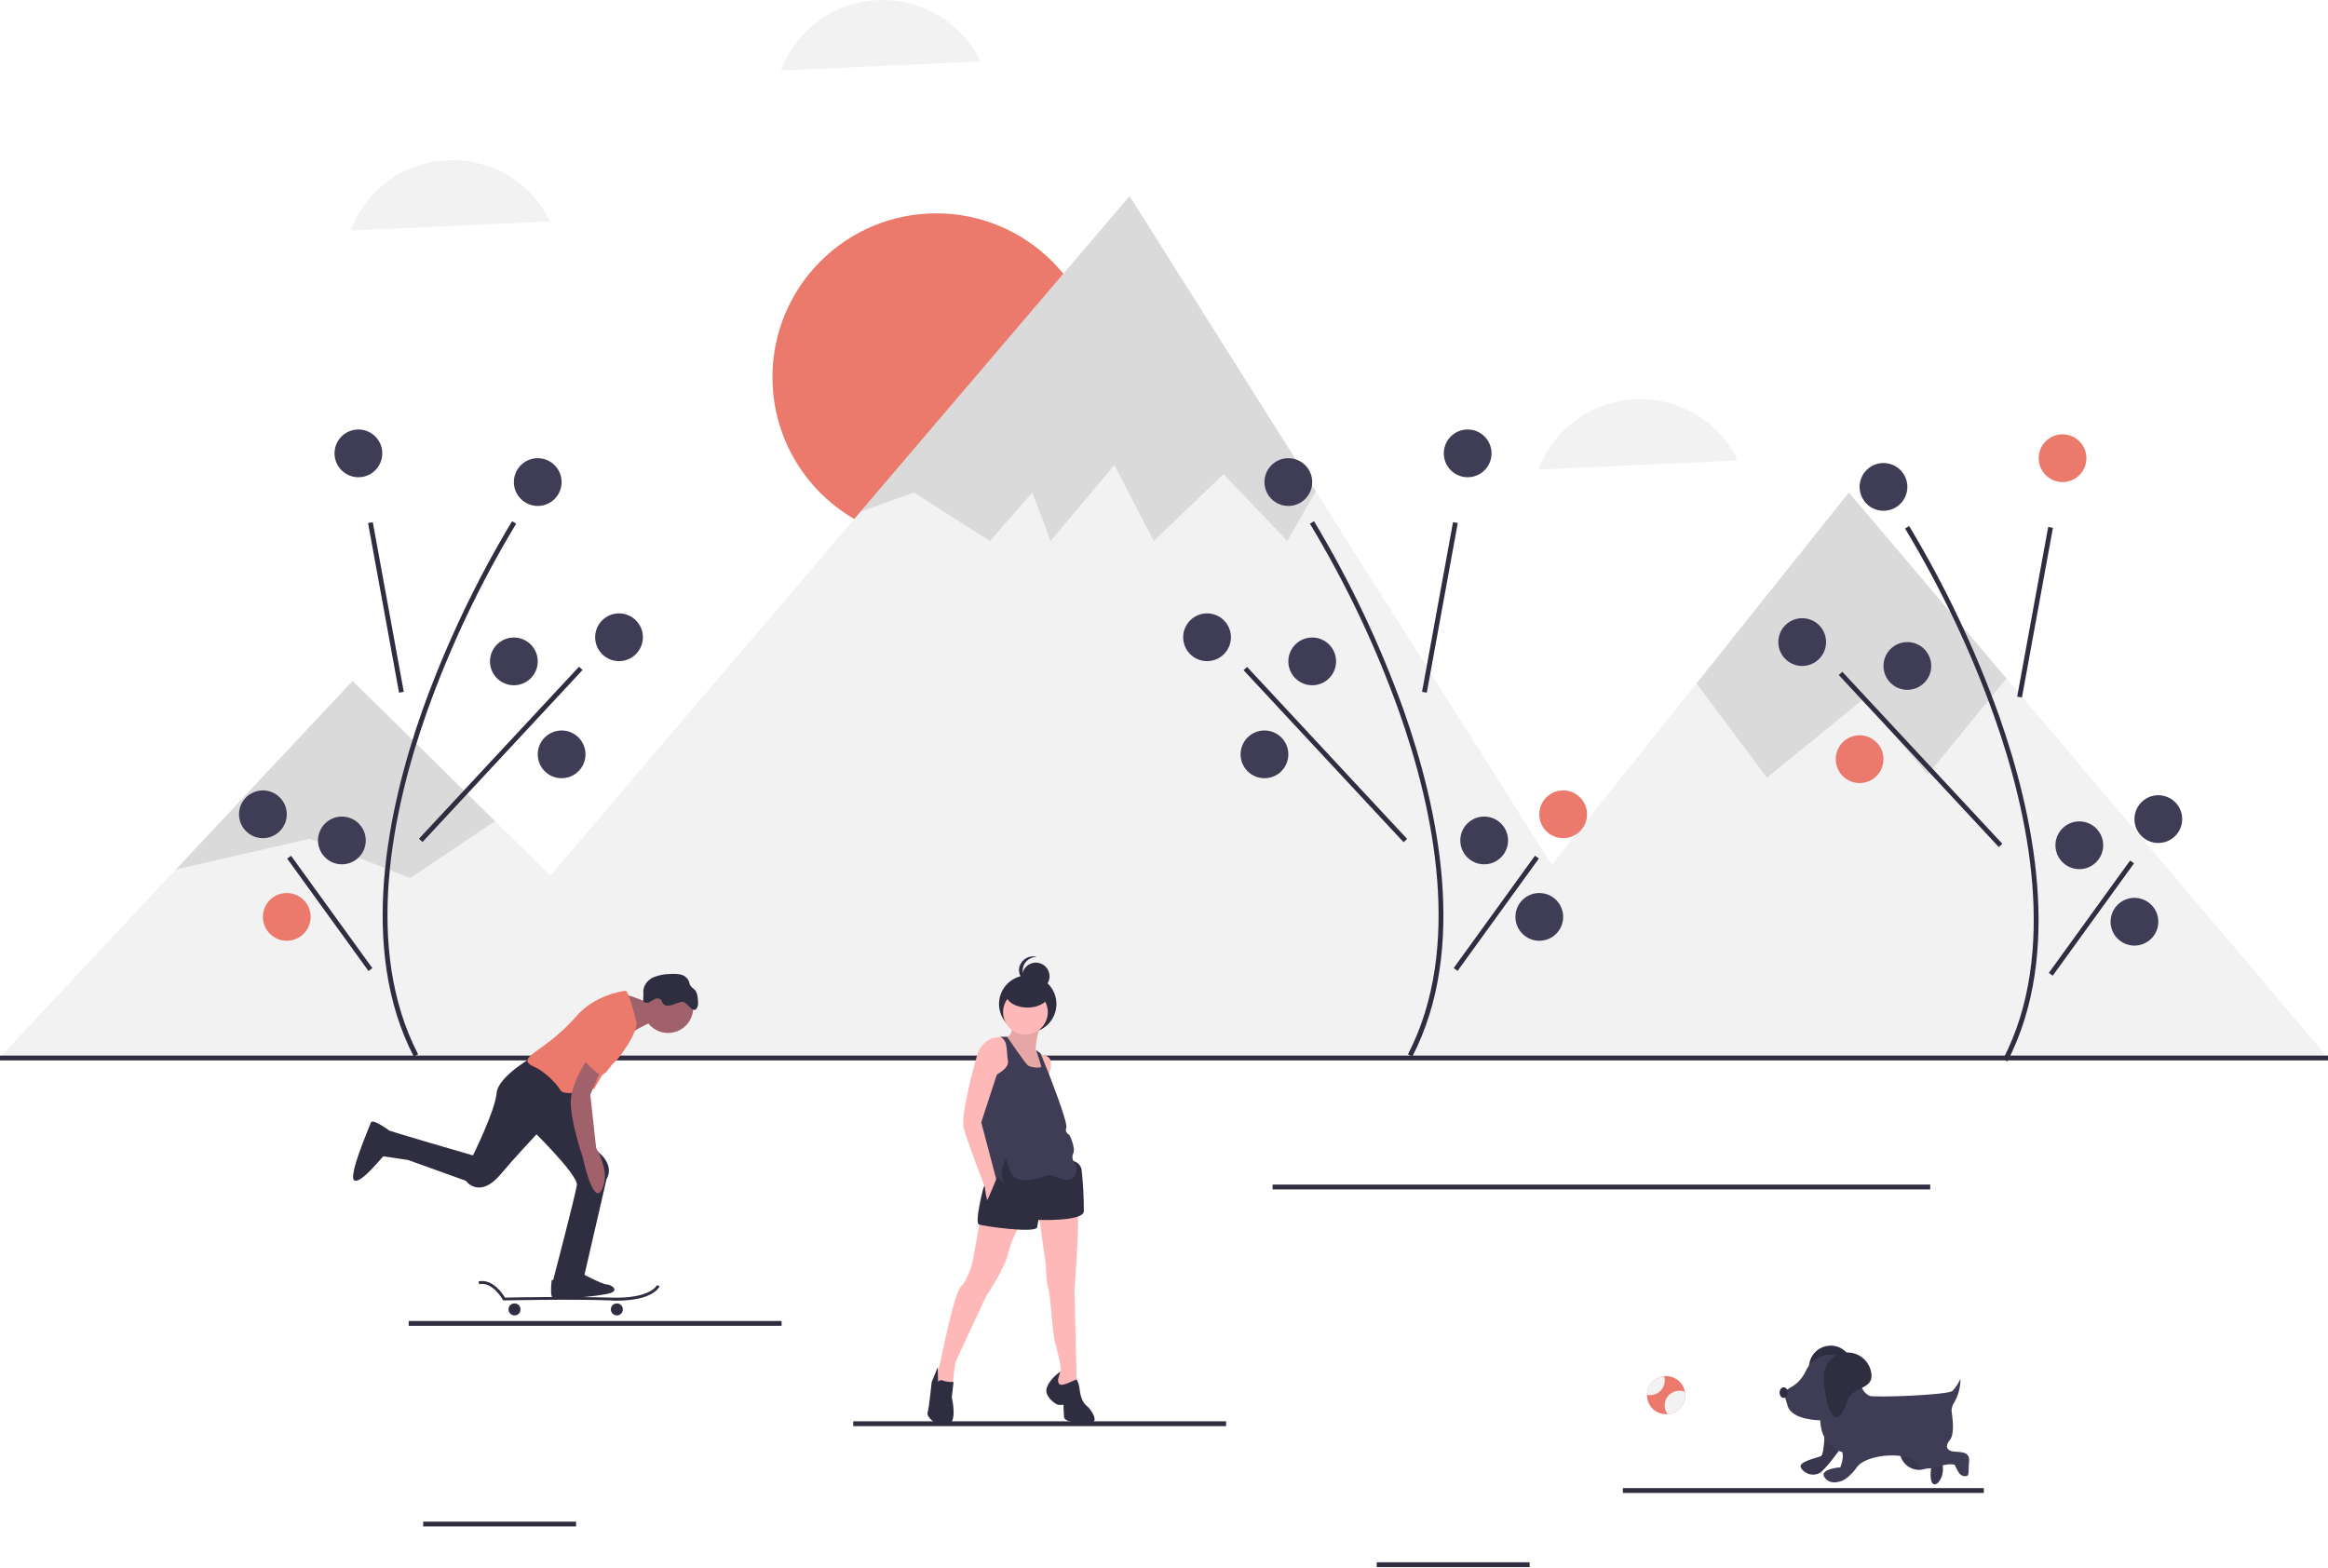
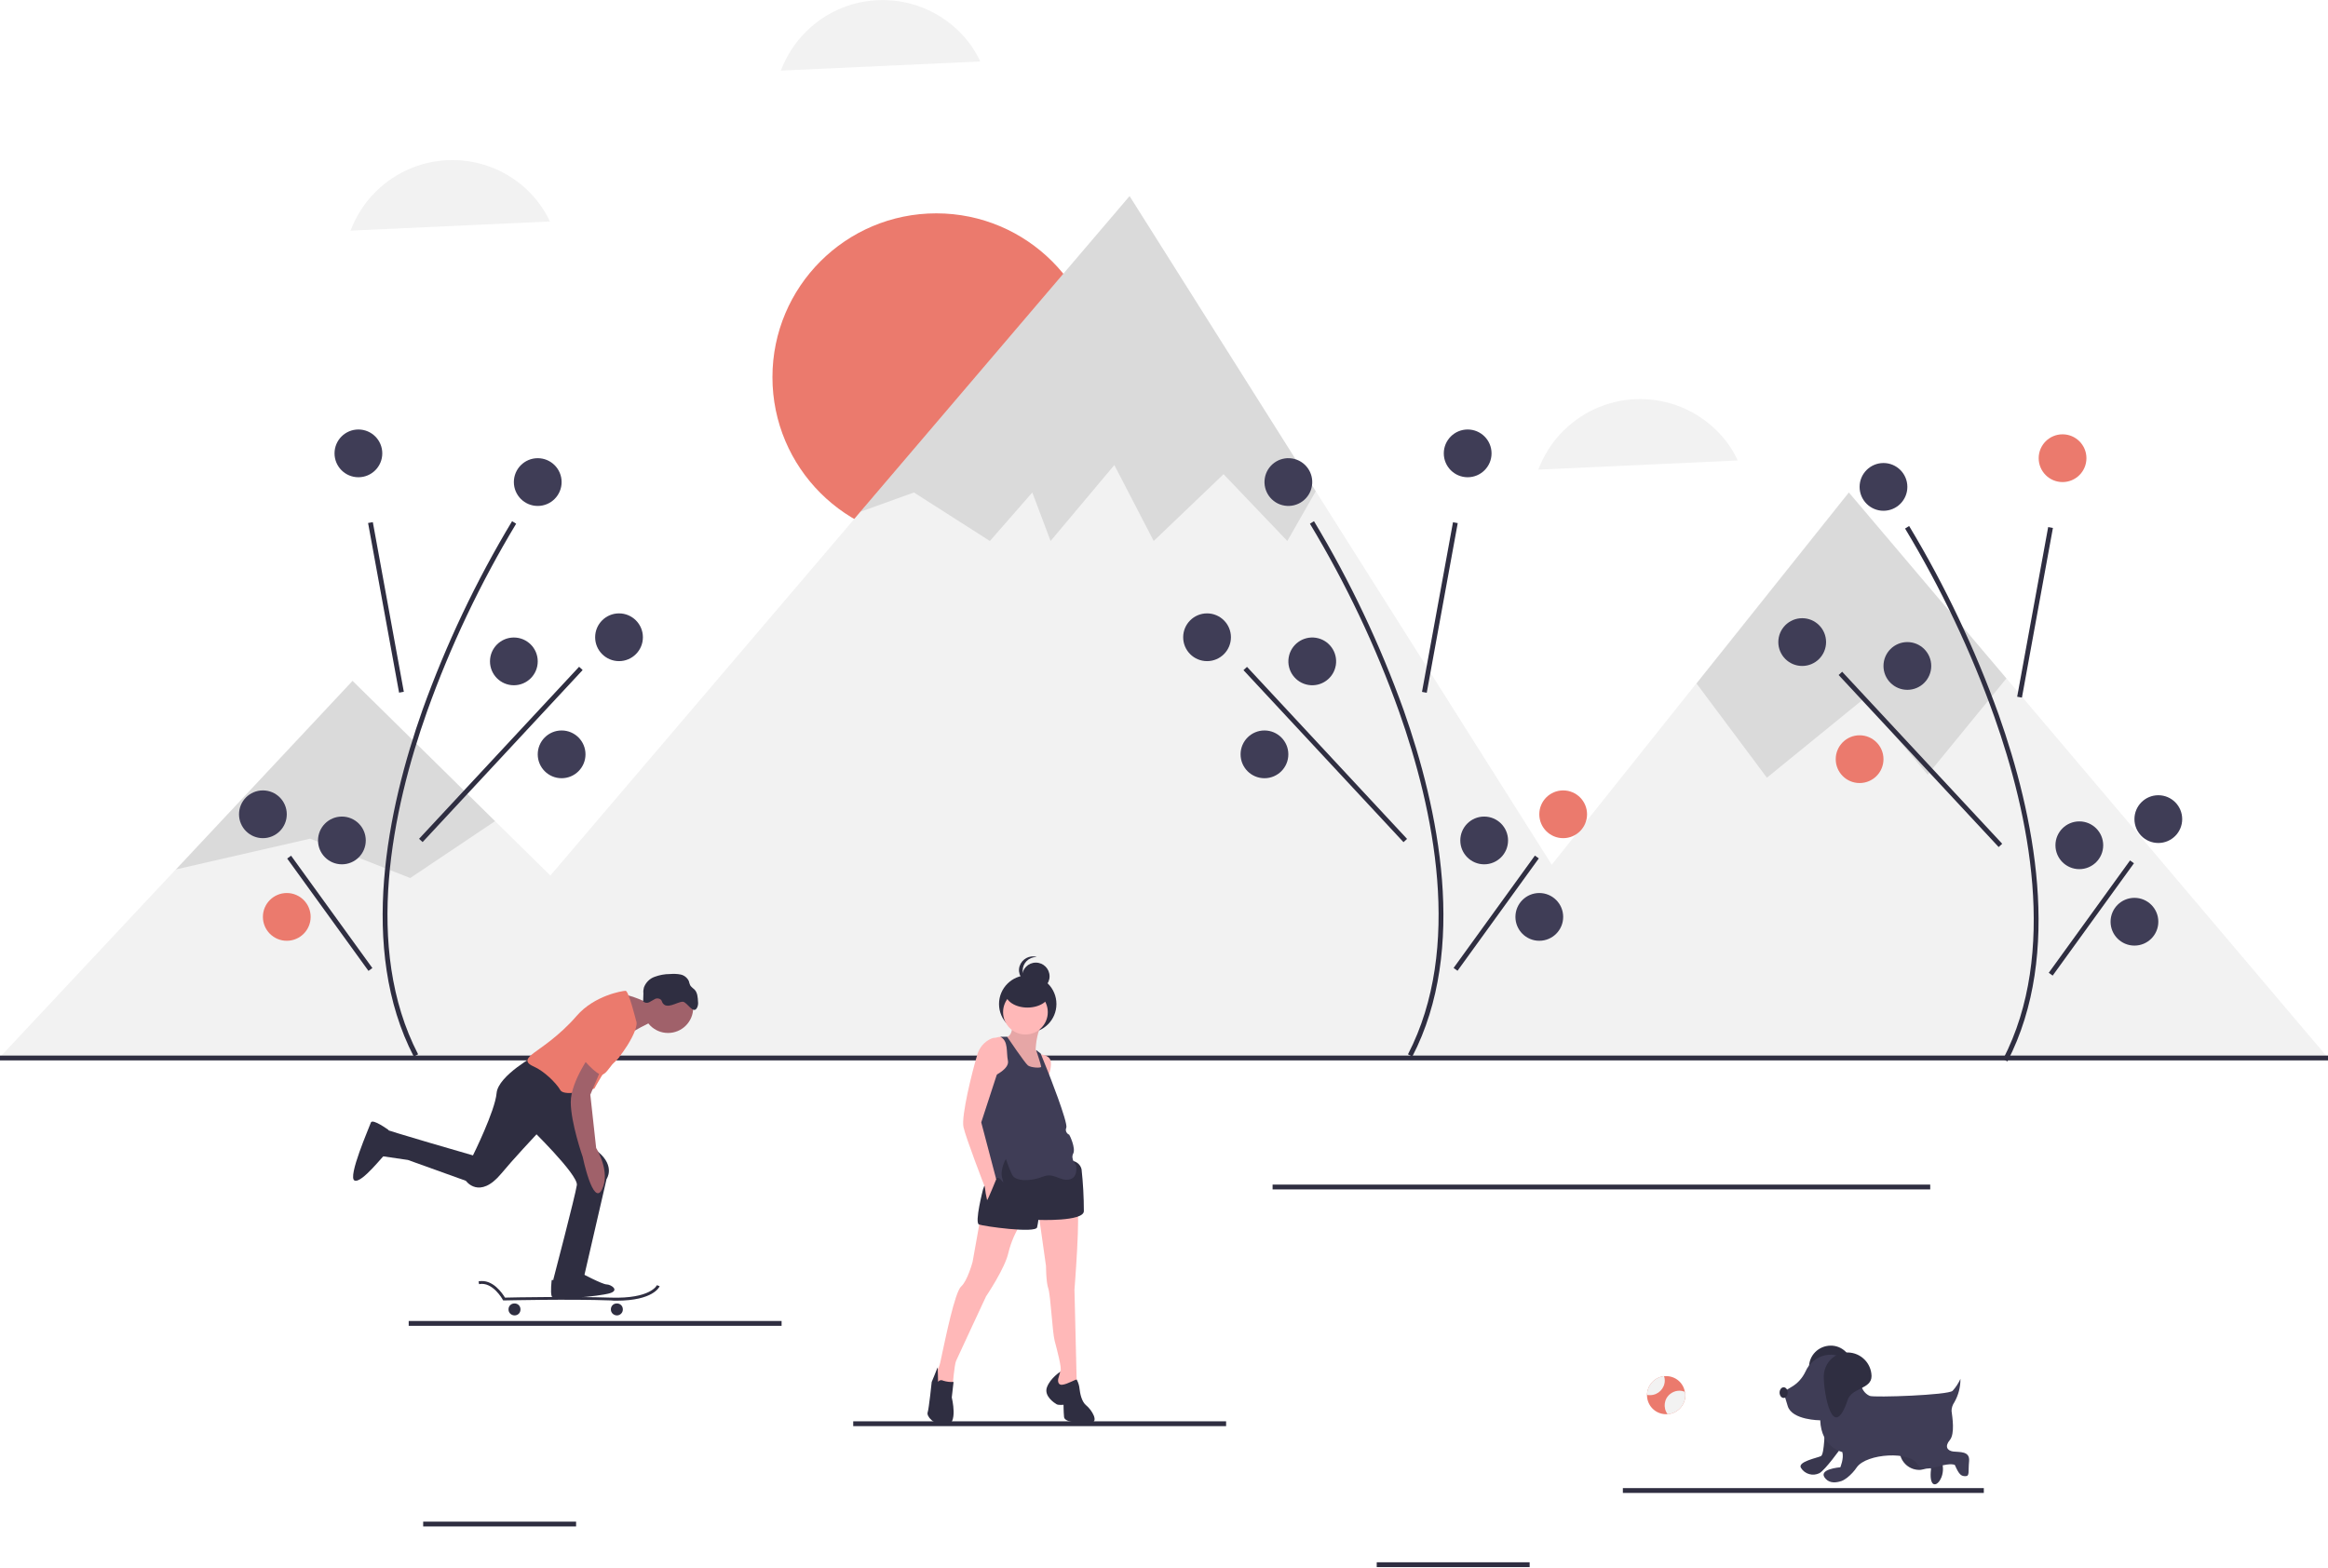
- <svg xmlns="http://www.w3.org/2000/svg" version="1.1" id="svg--outdoor" x="0px" y="0px" viewBox="0 0 916.5 617" enable-background="new 0 0 916.5 617" xml:space="preserve">
-   <circle id="svg--outdoor_x5F__x5F_sun" fill="#EB7A6D" cx="368.6" cy="148.5" r="64.5" />
+ <svg xmlns="http://www.w3.org/2000/svg" version="1.1" id="svg--outdoor" x="0px" y="0px" viewBox="0 0 916.5 617" style="enable-background:new 0 0 916.5 617;" xml:space="preserve">
+   <style type="text/css">
+ 	.st0{fill:#F2F2F2;}
+ 	.st1{fill:#EB7A6D;}
+ 	.st2{opacity:0.1;enable-background:new    ;}
+ 	.st3{fill:#2F2E41;}
+ 	.st4{fill:#3F3D56;}
+ 	.st5{fill:#FFB8B8;}
+ 	.st6{fill:#A0616A;}
+ </style>
+   <path id="svg--outdoor_x5F__x5F_cloud--one" class="st0" d="M377.8,12.6C361.1-4.1,334-4.2,317.3,12.5c-4.4,4.3-7.7,9.6-9.9,15.3  l78.5-3.6C383.9,19.8,381.1,15.9,377.8,12.6z" />
+   <path id="svg--outdoor_x5F__x5F_cloud--two" class="st0" d="M208.4,75.6c-16.7-16.7-43.7-16.8-60.5-0.1c-4.4,4.3-7.7,9.6-9.9,15.3  l78.5-3.6C214.5,82.9,211.7,79,208.4,75.6L208.4,75.6z" />
+   <path id="svg--outdoor_x5F__x5F_cloud--three" class="st0" d="M676,169.7c-16.7-16.7-43.7-16.8-60.5-0.1c-4.4,4.3-7.7,9.6-9.9,15.3  l78.5-3.6C682.2,177,679.4,173.1,676,169.7L676,169.7z" />
+   <circle id="svg--outdoor_x5F__x5F_sun" class="st1" cx="368.6" cy="148.5" r="64.5" />
  <g id="svg--outdoor_x5F__x5F_mountains">
    <g>
-       <path id="Path_460" fill="#F2F2F2" d="M289.5,416.5l-75.8-74.7l-18.8-18.5L138.8,268l-69.5,74.2L0,416.2" />
-       <path id="Path_463" opacity="0.1" enable-background="new    " d="M194.9,323.3l-33.4,22.4l-39.4-15.5l-52.8,12.1l69.5-74.2    L194.9,323.3z" />
+       <path id="Path_460" class="st0" d="M289.5,416.5l-75.8-74.7l-18.8-18.5L138.8,268l-69.5,74.2L0,416.2" />
+       <path id="Path_463" class="st2" d="M194.9,323.3l-33.4,22.4l-39.4-15.5l-52.8,12.1l69.5-74.2L194.9,323.3z" />
    </g>
    <g>
-       <path id="Path_461" fill="#F2F2F2" d="M662.7,416.9H150.3l63.4-68.7l117.1-137.4l7.9-9.3l106-124.3L518,193.4l1.9,3l93.3,147.7    L662.7,416.9z" />
-       <path id="Path_464" opacity="0.1" enable-background="new    " d="M518,193.4L506.8,213l-25.1-26.3L454.2,213l-15.5-29.9    L413.6,213l-7.2-19.1L389.7,213l-29.9-19.1l-21.1,7.6l106-124.3L518,193.4z" />
+       <path id="Path_461" class="st0" d="M662.7,416.9H150.3l63.4-68.7l117.1-137.4l7.9-9.3l106-124.3L518,193.4l1.9,3l93.3,147.7    L662.7,416.9z" />
+       <path id="Path_464" class="st2" d="M518,193.4L506.8,213l-25.1-26.3L454.2,213l-15.5-29.9L413.6,213l-7.2-19.1L389.7,213    l-29.9-19.1l-21.1,7.6l106-124.3L518,193.4z" />
    </g>
    <g>
-       <path id="Path_462" fill="#F2F2F2" d="M916.5,416.5L789.9,267.1l-62.1-73.2l-60,75.2l-54.7,68.6l-62.6,78.4" />
-       <path id="Path_465" opacity="0.1" enable-background="new    " d="M789.9,267.1l-31,37.9l-25.1-29.9l-38.2,31.1l-27.7-37.1    l60-75.2L789.9,267.1z" />
+       <path id="Path_462" class="st0" d="M916.5,416.5L789.9,267.1l-62.1-73.2l-60,75.2l-54.7,68.6l-62.6,78.4" />
+       <path id="Path_465" class="st2" d="M789.9,267.1l-31,37.9l-25.1-29.9l-38.2,31.1l-27.7-37.1l60-75.2L789.9,267.1z" />
    </g>
-     <rect id="Rectangle_456" y="415.6" fill="#2F2E41" width="916.5" height="1.9" />
+     <rect id="Rectangle_456" y="415.6" class="st3" width="916.5" height="1.9" />
  </g>
  <g id="svg--outdoor_x5F__x5F_tree--three">
-     <path id="Path_466" fill="#2F2E41" d="M790.3,417.9l-1.7-0.9c21.7-42,10.1-96.5-3.5-134.9c-9.2-25.8-21-50.6-35.1-74l1.6-1   c14.2,23.6,26,48.5,35.3,74.4C800.6,320.3,812.3,375.3,790.3,417.9z" />
-     <rect id="Rectangle_447" x="767.3" y="240.1" transform="matrix(0.1797 -0.9837 0.9837 0.1797 420.0704 985.9171)" fill="#2F2E41" width="67.9" height="1.9" />
-     <rect id="Rectangle_448" x="755.1" y="252.7" transform="matrix(0.7322 -0.6811 0.6811 0.7322 -1.1043 595.0443)" fill="#2F2E41" width="1.9" height="92.5" />
-     <rect id="Rectangle_449" x="796.1" y="360.6" transform="matrix(0.5861 -0.8102 0.8102 0.5861 47.8384 816.6937)" fill="#2F2E41" width="54.6" height="1.9" />
-     <circle id="Ellipse_108" fill="#EB7A6D" cx="812" cy="180.4" r="9.4" />
-     <circle id="Ellipse_109" fill="#3F3D56" cx="709.5" cy="252.8" r="9.4" />
-     <circle id="Ellipse_110" fill="#3F3D56" cx="750.9" cy="262.2" r="9.4" />
-     <circle id="Ellipse_111" fill="#EB7A6D" cx="732.1" cy="298.9" r="9.4" />
-     <circle id="Ellipse_112" fill="#3F3D56" cx="849.7" cy="322.5" r="9.4" />
-     <circle id="Ellipse_113" fill="#3F3D56" cx="818.6" cy="332.8" r="9.4" />
-     <circle id="Ellipse_114" fill="#3F3D56" cx="840.3" cy="362.9" r="9.4" />
-     <circle id="Ellipse_115" fill="#3F3D56" cx="741.5" cy="191.7" r="9.4" />
+     <path id="Path_466" class="st3" d="M790.3,417.9l-1.7-0.9c21.7-42,10.1-96.5-3.5-134.9c-9.2-25.8-21-50.6-35.1-74l1.6-1   c14.2,23.6,26,48.5,35.3,74.4C800.6,320.3,812.3,375.3,790.3,417.9z" />
+     <rect id="Rectangle_447" x="767.2" y="240.1" transform="matrix(0.1797 -0.9837 0.9837 0.1797 420.0815 985.8609)" class="st3" width="67.9" height="1.9" />
+     <rect id="Rectangle_448" x="755.1" y="252.7" transform="matrix(0.7322 -0.6811 0.6811 0.7322 -1.1556 595.0405)" class="st3" width="1.9" height="92.5" />
+     <rect id="Rectangle_449" x="796.1" y="360.5" transform="matrix(0.5861 -0.8102 0.8102 0.5861 47.8942 816.7176)" class="st3" width="54.6" height="1.9" />
+     <circle id="svg--outdoor_x5F__x5F_tree--three_x5F__x5F_leaf_7_" class="st1" cx="812" cy="180.4" r="9.4" />
+     <circle id="svg--outdoor_x5F__x5F_tree--three_x5F__x5F_leaf_6_" class="st4" cx="709.5" cy="252.8" r="9.4" />
+     <circle id="svg--outdoor_x5F__x5F_tree--three_x5F__x5F_leaf_5_" class="st4" cx="750.9" cy="262.2" r="9.4" />
+     <circle id="svg--outdoor_x5F__x5F_tree--three_x5F__x5F_leaf_4_" class="st1" cx="732.1" cy="298.9" r="9.4" />
+     <circle id="svg--outdoor_x5F__x5F_tree--three_x5F__x5F_leaf_3_" class="st4" cx="849.7" cy="322.5" r="9.4" />
+     <circle id="svg--outdoor_x5F__x5F_tree--three_x5F__x5F_leaf_2_" class="st4" cx="818.6" cy="332.8" r="9.4" />
+     <circle id="svg--outdoor_x5F__x5F_tree--three_x5F__x5F_leaf_1_" class="st4" cx="840.3" cy="362.9" r="9.4" />
+     <circle id="svg--outdoor_x5F__x5F_tree--three_x5F__x5F_leaf" class="st4" cx="741.5" cy="191.7" r="9.4" />
  </g>
  <g id="svg--outdoor_x5F__x5F_tree--two">
-     <path id="Path_467" fill="#2F2E41" d="M556,416l-1.7-0.9c21.7-42,10.1-96.5-3.5-134.9c-9.2-25.8-21-50.6-35.1-74l1.6-1   c14.2,23.6,26,48.5,35.3,74.4C566.3,318.4,578,373.5,556,416z" />
-     <rect id="Rectangle_450" x="533" y="238.2" transform="matrix(0.1797 -0.9837 0.9837 0.1797 229.7374 753.8887)" fill="#2F2E41" width="67.9" height="1.9" />
-     <rect id="Rectangle_451" x="520.8" y="250.8" transform="matrix(0.7322 -0.6811 0.6811 0.7322 -62.5797 434.9497)" fill="#2F2E41" width="1.9" height="92.5" />
-     <rect id="Rectangle_452" x="561.8" y="358.7" transform="matrix(0.5861 -0.8102 0.8102 0.5861 -47.602 626.0848)" fill="#2F2E41" width="54.6" height="1.9" />
-     <circle id="Ellipse_116" fill="#3F3D56" cx="577.8" cy="178.5" r="9.4" />
-     <circle id="Ellipse_117" fill="#3F3D56" cx="475.2" cy="250.9" r="9.4" />
-     <circle id="Ellipse_118" fill="#3F3D56" cx="516.6" cy="260.4" r="9.4" />
-     <circle id="Ellipse_119" fill="#3F3D56" cx="497.8" cy="297" r="9.4" />
-     <circle id="Ellipse_120" fill="#EB7A6D" cx="615.4" cy="320.6" r="9.4" />
-     <circle id="Ellipse_121" fill="#3F3D56" cx="584.3" cy="330.9" r="9.4" />
-     <circle id="Ellipse_122" fill="#3F3D56" cx="606" cy="361" r="9.4" />
-     <circle id="Ellipse_123" fill="#3F3D56" cx="507.2" cy="189.8" r="9.4" />
+     <path id="Path_467" class="st3" d="M556,416l-1.7-0.9c21.7-42,10.1-96.5-3.5-134.9c-9.2-25.8-21-50.6-35.1-74l1.6-1   c14.2,23.6,26,48.5,35.3,74.4C566.3,318.4,578,373.5,556,416z" />
+     <rect id="Rectangle_450" x="532.9" y="238.2" transform="matrix(0.1797 -0.9837 0.9837 0.1797 229.7397 753.8199)" class="st3" width="67.9" height="1.9" />
+     <rect id="Rectangle_451" x="520.8" y="250.8" transform="matrix(0.7322 -0.6811 0.6811 0.7322 -62.6119 434.9337)" class="st3" width="1.9" height="92.5" />
+     <rect id="Rectangle_452" x="561.8" y="358.6" transform="matrix(0.5861 -0.8102 0.8102 0.5861 -47.546 626.096)" class="st3" width="54.6" height="1.9" />
+     <circle id="svg--outdoor_x5F__x5F_tree--two_x5F__x5F_leaf_7_" class="st4" cx="577.8" cy="178.5" r="9.4" />
+     <circle id="svg--outdoor_x5F__x5F_tree--two_x5F__x5F_leaf_6_" class="st4" cx="475.2" cy="250.9" r="9.4" />
+     <ellipse id="svg--outdoor_x5F__x5F_tree--two_x5F__x5F_leaf_5_" transform="matrix(0.1602 -0.9871 0.9871 0.1602 176.8125 728.6178)" class="st4" cx="516.6" cy="260.4" rx="9.4" ry="9.4" />
+     <circle id="svg--outdoor_x5F__x5F_tree--two_x5F__x5F_leaf_4_" class="st4" cx="497.8" cy="297" r="9.4" />
+     <circle id="svg--outdoor_x5F__x5F_tree--two_x5F__x5F_leaf" class="st1" cx="615.4" cy="320.6" r="9.4" />
+     <circle id="svg--outdoor_x5F__x5F_tree--two_x5F__x5F_leaf_3_" class="st4" cx="584.3" cy="330.9" r="9.4" />
+     <circle id="svg--outdoor_x5F__x5F_tree--two_x5F__x5F_leaf_2_" class="st4" cx="606" cy="361" r="9.4" />
+     <ellipse id="svg--outdoor_x5F__x5F_tree--two_x5F__x5F_leaf_1_" transform="matrix(0.1602 -0.9871 0.9871 0.1602 238.6066 660.0481)" class="st4" cx="507.2" cy="189.8" rx="9.4" ry="9.4" />
  </g>
  <g id="svg--outdoor_x5F__x5F_tree--one">
-     <path id="Path_468" fill="#2F2E41" d="M162.9,416l1.7-0.9c-21.7-42-10.1-96.5,3.5-134.9c9.2-25.8,21-50.6,35.1-74l-1.6-1   c-14.2,23.6-26,48.5-35.3,74.4C152.6,318.4,140.9,373.5,162.9,416z" />
-     <rect id="Rectangle_453" x="151" y="205.2" transform="matrix(0.9837 -0.1797 0.1797 0.9837 -40.5164 31.2108)" fill="#2F2E41" width="1.9" height="67.9" />
-     <rect id="Rectangle_454" x="150.9" y="296.1" transform="matrix(0.6811 -0.7322 0.7322 0.6811 -154.6355 239.0408)" fill="#2F2E41" width="92.5" height="1.9" />
-     <rect id="Rectangle_455" x="128.9" y="332.3" transform="matrix(0.8102 -0.5861 0.5861 0.8102 -186.1389 144.3683)" fill="#2F2E41" width="1.9" height="54.6" />
-     <circle id="Ellipse_124" fill="#3F3D56" cx="141.1" cy="178.5" r="9.4" />
-     <circle id="Ellipse_125" fill="#3F3D56" cx="243.7" cy="250.9" r="9.4" />
-     <circle id="Ellipse_126" fill="#3F3D56" cx="202.3" cy="260.4" r="9.4" />
-     <circle id="Ellipse_127" fill="#3F3D56" cx="221.1" cy="297" r="9.4" />
-     <circle id="Ellipse_128" fill="#3F3D56" cx="103.5" cy="320.6" r="9.4" />
-     <circle id="Ellipse_129" fill="#3F3D56" cx="134.6" cy="330.9" r="9.4" />
-     <circle id="Ellipse_130" fill="#EB7A6D" cx="112.9" cy="361" r="9.4" />
-     <circle id="Ellipse_131" fill="#3F3D56" cx="211.7" cy="189.8" r="9.4" />
+     <path id="Path_468" class="st3" d="M162.9,416l1.7-0.9c-21.7-42-10.1-96.5,3.5-134.9c9.2-25.8,21-50.6,35.1-74l-1.6-1   c-14.2,23.6-26,48.5-35.3,74.4C152.6,318.4,140.9,373.5,162.9,416z" />
+     <rect id="Rectangle_453" x="151" y="205.2" transform="matrix(0.9837 -0.1797 0.1797 0.9837 -40.5041 31.1961)" class="st3" width="1.9" height="67.9" />
+     <rect id="Rectangle_454" x="150.9" y="296.1" transform="matrix(0.6811 -0.7322 0.7322 0.6811 -154.5979 239.0647)" class="st3" width="92.5" height="1.9" />
+     <rect id="Rectangle_455" x="128.9" y="332.3" transform="matrix(0.8102 -0.5861 0.5861 0.8102 -186.1367 144.3391)" class="st3" width="1.9" height="54.6" />
+     <circle id="svg--outdoor_x5F__x5F_tree--one_x5F__x5F_leaf_7_" class="st4" cx="141.1" cy="178.5" r="9.4" />
+     <circle id="svg--outdoor_x5F__x5F_tree--one_x5F__x5F_leaf_6_" class="st4" cx="243.7" cy="250.9" r="9.4" />
+     <circle id="svg--outdoor_x5F__x5F_tree--one_x5F__x5F_leaf_5_" class="st4" cx="202.3" cy="260.4" r="9.4" />
+     <circle id="svg--outdoor_x5F__x5F_tree--one_x5F__x5F_leaf_4_" class="st4" cx="221.1" cy="297" r="9.4" />
+     <circle id="svg--outdoor_x5F__x5F_tree--one_x5F__x5F_leaf_3_" class="st4" cx="103.5" cy="320.6" r="9.4" />
+     <circle id="svg--outdoor_x5F__x5F_tree--one_x5F__x5F_leaf_2_" class="st4" cx="134.6" cy="330.9" r="9.4" />
+     <circle id="svg--outdoor_x5F__x5F_tree--one_x5F__x5F_leaf_1_" class="st1" cx="112.9" cy="361" r="9.4" />
+     <circle id="svg--outdoor_x5F__x5F_tree--one_x5F__x5F_leaf" class="st4" cx="211.7" cy="189.8" r="9.4" />
  </g>
  <g id="svg--outdoor_x5F__x5F_woman">
-     <circle id="Ellipse_132" fill="#2F2E41" cx="404.6" cy="395.3" r="11.3" />
-     <path id="Path_469" fill="#FFB8B8" d="M398.5,403.9c0,0,0.2,4.1-2.5,4.5l3.8,9.3l4.8,7.7h4.1l2.5-2.3l-0.5-2.9l-1.4-5.2l-1.6-1.6   c0,0,0.2-6.6,2.3-9.5S398.5,403.9,398.5,403.9z" />
-     <path id="Path_470" opacity="0.1" enable-background="new    " d="M398.5,403.9c0,0,0.2,4.1-2.5,4.5l3.8,9.3l4.8,7.7h4.1l2.5-2.3   l-0.5-2.9l-1.4-5.2l-1.6-1.6c0,0,0.2-6.6,2.3-9.5S398.5,403.9,398.5,403.9z" />
-     <circle id="Ellipse_133" fill="#2F2E41" cx="407.8" cy="384.4" r="5.4" />
-     <path id="Path_471" fill="#2F2E41" d="M402.6,382.2c0-3,2.4-5.4,5.4-5.4c0.1,0,0.1,0,0.2,0c-2.9-0.9-5.9,0.8-6.8,3.6   s0.8,5.9,3.6,6.8c0.4,0.1,0.9,0.2,1.4,0.2C404.2,386.7,402.6,384.6,402.6,382.2L402.6,382.2z" />
-     <path id="Path_472" fill="#FFB8B8" d="M397.1,408.6l-2.3-0.2c-1.3-0.4-2.7,0-3.6,0.9c-1.6,1.6,0.2,19.5,0.2,19.5l5.7-3.8l0.9-9.1   L397.1,408.6z" />
-     <path id="Path_473" fill="#FFB8B8" d="M386.1,478.9l-3.2,17.9c0,0-2,7.5-4.5,9.7s-6.3,21.1-7.2,25.1s-1.1,6.3-2.3,7.9s0,7.2,0,7.2   h2.5l3.6-0.7c0,0,0.7-8.6,1.4-10.2s11.8-25.4,11.8-25.4s7.5-11.1,8.8-17.2c1-4.1,2.7-8,5-11.6L386.1,478.9z" />
-     <path id="Path_474" fill="#FFB8B8" d="M408.9,477.9l2.9,20.6c0,0,0,6.3,0.9,8.8s1.6,17.2,2.5,20.6s2.9,10.9,2.3,11.8   c-0.8,1.5-1.5,3-2,4.5l2.3,5l6.1-4.3l-0.9-37.1c0,0,2.5-31.5,0.9-32.4S414.4,471.8,408.9,477.9z" />
-     <path id="Path_475" fill="#2F2E41" d="M391.5,455.8l-4.5,12.5c0,0-3.4,13.1-1.6,13.8s22.4,3.6,22.9,1.1c0.2-1,0.4-2,0.5-2.9   c0,0,17.7,0.7,17.9-3.4c0-5.5-0.3-11-0.9-16.5c-0.4-1.9-2.1-3.3-4.1-3.4C419.1,456.9,397.6,451.2,391.5,455.8z" />
-     <path id="Path_476" fill="#2F2E41" d="M369.3,544.1c0.4-0.7,1.3-0.9,2-0.5c1.3,0.4,2.7,0.6,4.1,0.5l-0.7,6.1c0,0,2.7,10.9-2.3,10.9   s-7.7-3.6-7.2-5s1.6-12,1.6-12s2.2-5.3,2.3-5.7C369.2,538.1,369.3,544.1,369.3,544.1z" />
-     <path id="Path_477" fill="#2F2E41" d="M416.6,542.9c0,0-0.5,2.5,1.6,2.3s5.4-2.3,5.7-2c0.6,1.1,1,2.4,1.1,3.6   c0.2,1.6,0.7,5,2.7,6.6s5.2,6.6,1.6,6.8s-10.2,0-10.4-2.3s-0.2-4.8-0.2-4.8s-2,0.2-2.7-0.2s-5.2-3.2-3.8-6.8s5.2-6,5.2-6   L416.6,542.9z" />
-     <circle id="Ellipse_134" fill="#FFB8B8" cx="403.7" cy="398.5" r="8.8" />
-     <path id="Path_478" fill="#FFB8B8" d="M408.5,415c0,0,4.1,0,5,2.3s-0.9,7-0.9,7l-2.1-5L408.5,415z" />
-     <path id="Path_479" fill="#3F3D56" d="M393.8,408.2h2.7c0,0,7,10.4,8.2,11.3s5.2,1.1,5.2,0.5s-2-6.6-2-6.6l1.8,1.4l2.9,7.2   c0,0,7.9,19.9,7.2,22c-0.5,1,0,2.2,1,2.7c0,0,0.1,0,0.1,0c0.2,0.2,2.7,5.4,1.6,7.5s1.1,4.5,1.1,4.5s1.1,5-2.7,5.7   s-5.9-2.9-10.4-1.1s-10.6,2-12-0.7c-1-2.1-1.8-4.2-2.5-6.3c0,0-2.5,4.3-1.4,7.7s-0.5-0.2-1.6-0.2s-3.2-0.2-3.2-1.6   s-4.5-24.2-4.5-24.2l6.3-14.5c0,0,5.9-2.7,5.2-5.9S397.1,409.8,393.8,408.2z" />
-     <path id="Path_480" fill="#FFB8B8" d="M394.5,409.6c-1.1-1-2.8-1.3-4.2-0.7c-2.8,1.2-4.8,3.6-5.6,6.5c-2,6.6-6.3,24-5.4,28.3   s8.4,23.6,8.4,23.6c0.2,1.8,0.5,3.5,0.9,5.2c0.2,0.2,3.6-8.2,3.6-8.2l-5.9-22.4l7.9-24.2C394.2,417.7,397.4,412.4,394.5,409.6z" />
-     <ellipse id="Ellipse_135" fill="#2F2E41" cx="404.5" cy="391" rx="8.7" ry="5.7" />
+     <circle id="Ellipse_132" class="st3" cx="404.6" cy="395.3" r="11.3" />
+     <path id="Path_469" class="st5" d="M398.5,403.9c0,0,0.2,4.1-2.5,4.5l3.8,9.3l4.8,7.7h4.1l2.5-2.3l-0.5-2.9l-1.4-5.2l-1.6-1.6   c0,0,0.2-6.6,2.3-9.5S398.5,403.9,398.5,403.9z" />
+     <path id="Path_470" class="st2" d="M398.5,403.9c0,0,0.2,4.1-2.5,4.5l3.8,9.3l4.8,7.7h4.1l2.5-2.3l-0.5-2.9l-1.4-5.2l-1.6-1.6   c0,0,0.2-6.6,2.3-9.5S398.5,403.9,398.5,403.9z" />
+     <circle id="Ellipse_133" class="st3" cx="407.8" cy="384.4" r="5.4" />
+     <path id="Path_471" class="st3" d="M402.6,382.2c0-3,2.4-5.4,5.4-5.4c0.1,0,0.1,0,0.2,0c-2.9-0.9-5.9,0.8-6.8,3.6s0.8,5.9,3.6,6.8   c0.4,0.1,0.9,0.2,1.4,0.2C404.2,386.7,402.6,384.6,402.6,382.2L402.6,382.2z" />
+     <path id="Path_472" class="st5" d="M397.1,408.6l-2.3-0.2c-1.3-0.4-2.7,0-3.6,0.9c-1.6,1.6,0.2,19.5,0.2,19.5l5.7-3.8l0.9-9.1   L397.1,408.6z" />
+     <path id="Path_473" class="st5" d="M386.1,478.9l-3.2,17.9c0,0-2,7.5-4.5,9.7s-6.3,21.1-7.2,25.1s-1.1,6.3-2.3,7.9s0,7.2,0,7.2h2.5   l3.6-0.7c0,0,0.7-8.6,1.4-10.2s11.8-25.4,11.8-25.4s7.5-11.1,8.8-17.2c1-4.1,2.7-8,5-11.6L386.1,478.9z" />
+     <path id="Path_474" class="st5" d="M408.9,477.9l2.9,20.6c0,0,0,6.3,0.9,8.8s1.6,17.2,2.5,20.6s2.9,10.9,2.3,11.8   c-0.8,1.5-1.5,3-2,4.5l2.3,5l6.1-4.3l-0.9-37.1c0,0,2.5-31.5,0.9-32.4S414.4,471.8,408.9,477.9z" />
+     <path id="Path_475" class="st3" d="M391.5,455.8l-4.5,12.5c0,0-3.4,13.1-1.6,13.8s22.4,3.6,22.9,1.1c0.2-1,0.4-2,0.5-2.9   c0,0,17.7,0.7,17.9-3.4c0-5.5-0.3-11-0.9-16.5c-0.4-1.9-2.1-3.3-4.1-3.4C419.1,456.9,397.6,451.2,391.5,455.8z" />
+     <path id="Path_476" class="st3" d="M369.3,544.1c0.4-0.7,1.3-0.9,2-0.5c1.3,0.4,2.7,0.6,4.1,0.5l-0.7,6.1c0,0,2.7,10.9-2.3,10.9   s-7.7-3.6-7.2-5s1.6-12,1.6-12s2.2-5.3,2.3-5.7C369.2,538.1,369.3,544.1,369.3,544.1z" />
+     <path id="Path_477" class="st3" d="M416.6,542.9c0,0-0.5,2.5,1.6,2.3s5.4-2.3,5.7-2c0.6,1.1,1,2.4,1.1,3.6c0.2,1.6,0.7,5,2.7,6.6   s5.2,6.6,1.6,6.8s-10.2,0-10.4-2.3s-0.2-4.8-0.2-4.8s-2,0.2-2.7-0.2s-5.2-3.2-3.8-6.8s5.2-6,5.2-6L416.6,542.9z" />
+     <circle id="Ellipse_134" class="st5" cx="403.7" cy="398.5" r="8.8" />
+     <path id="Path_478" class="st5" d="M408.5,415c0,0,4.1,0,5,2.3s-0.9,7-0.9,7l-2.1-5L408.5,415z" />
+     <path id="Path_479" class="st4" d="M393.8,408.2h2.7c0,0,7,10.4,8.2,11.3s5.2,1.1,5.2,0.5s-2-6.6-2-6.6l1.8,1.4l2.9,7.2   c0,0,7.9,19.9,7.2,22c-0.5,1,0,2.2,1,2.7h0.1c0.2,0.2,2.7,5.4,1.6,7.5s1.1,4.5,1.1,4.5s1.1,5-2.7,5.7s-5.9-2.9-10.4-1.1   s-10.6,2-12-0.7c-1-2.1-1.8-4.2-2.5-6.3c0,0-2.5,4.3-1.4,7.7s-0.5-0.2-1.6-0.2s-3.2-0.2-3.2-1.6s-4.5-24.2-4.5-24.2l6.3-14.5   c0,0,5.9-2.7,5.2-5.9S397.1,409.8,393.8,408.2z" />
+     <path id="Path_480" class="st5" d="M394.5,409.6c-1.1-1-2.8-1.3-4.2-0.7c-2.8,1.2-4.8,3.6-5.6,6.5c-2,6.6-6.3,24-5.4,28.3   s8.4,23.6,8.4,23.6c0.2,1.8,0.5,3.5,0.9,5.2c0.2,0.2,3.6-8.2,3.6-8.2l-5.9-22.4l7.9-24.2C394.2,417.7,397.4,412.4,394.5,409.6z" />
+     <ellipse id="Ellipse_135" class="st3" cx="404.5" cy="391" rx="8.7" ry="5.7" />
  </g>
  <g id="svg--outdoor_x5F__x5F_man">
-     <path id="Path_481" fill="#2F2E41" d="M211.3,415.2c0,0-15.2,8.2-15.8,15.2s-9.3,24.5-9.3,24.5s-34.4-9.9-35-10.5   s-2.9,10.5-2.9,10.5l12.3,1.8l22.8,8.2c0,0,5.3,7.6,14-2.9s30.9-33.3,30.9-33.3L211.3,415.2z" />
-     <path id="Path_482" fill="#2F2E41" d="M208.4,443.8c0,0,19.3,18.7,18.7,22.8s-9.3,37.3-9.3,37.3l7,3.5l4.7-2.9l9.3-40.3   c0,0,3.5-4.9-3.2-10.6S224.2,428,224.2,428L208.4,443.8z" />
-     <circle id="Ellipse_136" fill="#A0616A" cx="263" cy="396.8" r="9.9" />
-     <path id="Path_483" fill="#A0616A" d="M256.3,395.4c0,0-9.9-4.7-11.1-3.5s2.3,15.2,2.3,15.2s9.3-5.3,10.5-5.3   C259.2,401.8,256.3,395.4,256.3,395.4z" />
-     <path id="Path_484" fill="#EB7A6D" d="M250.4,401.8c0,0-2.9-11.7-4.1-11.7s-12.3,1.8-19.3,9.9s-14.6,12.8-16.9,14.6s-4.1,3.5,0,5.3   s8.8,6.4,10.5,9.3s13.4-0.6,13.4-0.6s5.3-9.9,7-9.9S252.2,405.3,250.4,401.8z" />
-     <path id="Path_485" fill="#A0616A" d="M232.9,414.6c0,0-8.2,11.1-8.2,19.3s4.7,21.6,4.7,21.6s4.1,19.8,7.6,12.8s-2.3-16.3-2.3-16.3   l-2.3-21l4.7-11.1L232.9,414.6z" />
-     <path id="Path_486" fill="#2F2E41" d="M153.1,445c0,0-6.5-4.8-7.1-3s-9.3,21.6-6.4,22.8s11.7-10.5,12.3-10.5S151.4,444.5,153.1,445   z" />
-     <path id="Path_487" fill="#2F2E41" d="M228.3,501c0,0,8.8,4.7,10.5,4.7s5.3,2.3,1.2,3.5s-22.2,2.9-22.8,1.2s0-6.4,0-6.4   S228.3,502.7,228.3,501z" />
-     <path id="Path_488" fill="#2F2E41" d="M274.5,396.6c0.3-0.7,0.4-1.5,0.3-2.2c-0.1-1.7-0.2-3.5-1.3-4.7c-0.6-0.6-1.4-1.1-1.8-1.8   c-0.2-0.5-0.4-1.1-0.5-1.6c-0.6-1.3-1.8-2.3-3.2-2.6c-1.4-0.3-2.9-0.3-4.3-0.2c-2.1,0-4.1,0.4-6,1.1c-2,0.7-3.5,2.3-4.2,4.2   c-0.2,0.8-0.3,1.5-0.2,2.3l-0.1,3.2c0.7,0.6,1.6,0.7,2.4,0.3c0.8-0.4,1.5-0.9,2.3-1.3c0.8-0.4,1.8-0.2,2.4,0.4   c0.2,0.3,0.3,0.6,0.4,0.9c1.6,3.2,5.9-0.2,8.1-0.2C270.6,394.5,273,399.8,274.5,396.6z" />
-     <path id="Path_489" fill="#2F2E41" d="M242.7,512.1c14.5,0,16.9-5.4,17-5.7l-1.1-0.4c0,0.1-2.5,5.4-18.1,4.9   c-15.1-0.5-38.6-0.1-41.7,0c-0.9-1.5-4.8-7.5-10.4-6.4l0.2,1.1c5.3-1.1,9.3,6,9.3,6.1l0.2,0.3l0.4,0c0.3,0,25.8-0.6,42,0   C241.3,512.1,242,512.1,242.7,512.1z" />
-     <path id="Rectangle_457" fill="#2F2E41" d="M242.9,517.9L242.9,517.9c-1.3,0-2.4-1-2.4-2.3v-0.1c0-1.3,1-2.3,2.3-2.3h0.1   c1.3,0,2.3,1,2.3,2.3v0.1C245.2,516.9,244.1,517.9,242.9,517.9z" />
-     <path id="Rectangle_458" fill="#2F2E41" d="M202.6,517.9L202.6,517.9c-1.3,0-2.4-1-2.4-2.3v-0.1c0-1.3,1-2.3,2.3-2.3h0.1   c1.3,0,2.3,1,2.3,2.3v0.1C204.9,516.9,203.9,517.9,202.6,517.9z" />
-     <path id="Path_490" fill="#EB7A6D" d="M248.7,400.6c0,0-2.8,14-5.8,16.6s-3.7,5.1-5.7,5.9s-9-7.4-9-8S248.7,400.6,248.7,400.6z" />
+     <path id="Path_481" class="st3" d="M211.3,415.2c0,0-15.2,8.2-15.8,15.2s-9.3,24.5-9.3,24.5s-34.4-9.9-35-10.5s-2.9,10.5-2.9,10.5   l12.3,1.8l22.8,8.2c0,0,5.3,7.6,14-2.9s30.9-33.3,30.9-33.3L211.3,415.2z" />
+     <path id="Path_482" class="st3" d="M208.4,443.8c0,0,19.3,18.7,18.7,22.8s-9.3,37.3-9.3,37.3l7,3.5l4.7-2.9l9.3-40.3   c0,0,3.5-4.9-3.2-10.6S224.2,428,224.2,428L208.4,443.8z" />
+     <circle id="Ellipse_136" class="st6" cx="263" cy="396.8" r="9.9" />
+     <path id="Path_483" class="st6" d="M256.3,395.4c0,0-9.9-4.7-11.1-3.5s2.3,15.2,2.3,15.2s9.3-5.3,10.5-5.3   C259.2,401.8,256.3,395.4,256.3,395.4z" />
+     <path id="Path_484" class="st1" d="M250.4,401.8c0,0-2.9-11.7-4.1-11.7S234,391.9,227,400s-14.6,12.8-16.9,14.6s-4.1,3.5,0,5.3   s8.8,6.4,10.5,9.3s13.4-0.6,13.4-0.6s5.3-9.9,7-9.9S252.2,405.3,250.4,401.8z" />
+     <path id="Path_485" class="st6" d="M232.9,414.6c0,0-8.2,11.1-8.2,19.3s4.7,21.6,4.7,21.6s4.1,19.8,7.6,12.8s-2.3-16.3-2.3-16.3   l-2.3-21l4.7-11.1L232.9,414.6z" />
+     <path id="Path_486" class="st3" d="M153.1,445c0,0-6.5-4.8-7.1-3s-9.3,21.6-6.4,22.8s11.7-10.5,12.3-10.5S151.4,444.5,153.1,445z" />
+     <path id="Path_487" class="st3" d="M228.3,501c0,0,8.8,4.7,10.5,4.7s5.3,2.3,1.2,3.5s-22.2,2.9-22.8,1.2c-0.6-1.7,0-6.4,0-6.4   S228.3,502.7,228.3,501z" />
+     <path id="Path_488" class="st3" d="M274.5,396.6c0.3-0.7,0.4-1.5,0.3-2.2c-0.1-1.7-0.2-3.5-1.3-4.7c-0.6-0.6-1.4-1.1-1.8-1.8   c-0.2-0.5-0.4-1.1-0.5-1.6c-0.6-1.3-1.8-2.3-3.2-2.6c-1.4-0.3-2.9-0.3-4.3-0.2c-2.1,0-4.1,0.4-6,1.1c-2,0.7-3.5,2.3-4.2,4.2   c-0.2,0.8-0.3,1.5-0.2,2.3l-0.1,3.2c0.7,0.6,1.6,0.7,2.4,0.3c0.8-0.4,1.5-0.9,2.3-1.3s1.8-0.2,2.4,0.4c0.2,0.3,0.3,0.6,0.4,0.9   c1.6,3.2,5.9-0.2,8.1-0.2C270.6,394.5,273,399.8,274.5,396.6z" />
+     <path id="Path_489" class="st3" d="M242.7,512.1c14.5,0,16.9-5.4,17-5.7l-1.1-0.4c0,0.1-2.5,5.4-18.1,4.9   c-15.1-0.5-38.6-0.1-41.7,0c-0.9-1.5-4.8-7.5-10.4-6.4l0.2,1.1c5.3-1.1,9.3,6,9.3,6.1l0.2,0.3h0.4c0.3,0,25.8-0.6,42,0   C241.3,512.1,242,512.1,242.7,512.1z" />
+     <path id="Rectangle_457" class="st3" d="M242.9,517.9L242.9,517.9c-1.3,0-2.4-1-2.4-2.3v-0.1c0-1.3,1-2.3,2.3-2.3h0.1   c1.3,0,2.3,1,2.3,2.3v0.1C245.2,516.9,244.1,517.9,242.9,517.9z" />
+     <path id="Rectangle_458" class="st3" d="M202.6,517.9L202.6,517.9c-1.3,0-2.4-1-2.4-2.3v-0.1c0-1.3,1-2.3,2.3-2.3h0.1   c1.3,0,2.3,1,2.3,2.3v0.1C204.9,516.9,203.9,517.9,202.6,517.9z" />
+     <path id="Path_490" class="st1" d="M248.7,400.6c0,0-2.8,14-5.8,16.6s-3.7,5.1-5.7,5.9s-9-7.4-9-8S248.7,400.6,248.7,400.6z" />
  </g>
-   <rect id="svg--outdoor_x5F__x5F_floor_5_" x="160.9" y="520.1" fill="#2F2E41" width="146.8" height="1.9" />
-   <rect id="svg--outdoor_x5F__x5F_floor_4_" x="335.9" y="559.6" fill="#2F2E41" width="146.8" height="1.9" />
-   <rect id="svg--outdoor_x5F__x5F_floor_3_" x="542" y="615.1" fill="#2F2E41" width="60.2" height="1.9" />
-   <rect id="svg--outdoor_x5F__x5F_floor_2_" x="166.6" y="599.1" fill="#2F2E41" width="60.2" height="1.9" />
-   <rect id="svg--outdoor_x5F__x5F_floor_1_" x="501" y="466.4" fill="#2F2E41" width="258.9" height="1.9" />
-   <path id="svg--outdoor_x5F__x5F_cloud--one" fill="#F2F2F2" d="M377.8,12.6C361.1-4.1,334-4.2,317.3,12.5c-4.4,4.3-7.7,9.6-9.9,15.3  l78.5-3.6C383.9,19.8,381.1,15.9,377.8,12.6z" />
-   <path id="svg--outdoor_x5F__x5F_cloud--two" fill="#F2F2F2" d="M208.4,75.6c-16.7-16.7-43.7-16.8-60.5-0.1  c-4.4,4.3-7.7,9.6-9.9,15.3l78.5-3.6C214.5,82.9,211.7,79,208.4,75.6L208.4,75.6z" />
-   <path id="svg--outdoor_x5F__x5F_cloud--three" fill="#F2F2F2" d="M676,169.7c-16.7-16.7-43.7-16.8-60.5-0.1  c-4.4,4.3-7.7,9.6-9.9,15.3l78.5-3.6C682.2,177,679.4,173.1,676,169.7L676,169.7z" />
-   <rect id="svg--outdoor_x5F__x5F_floor" x="638.9" y="585.9" fill="#2F2E41" width="142.1" height="1.9" />
+   <rect id="svg--outdoor_x5F__x5F_floor_5_" x="160.9" y="520.1" class="st3" width="146.8" height="1.9" />
+   <rect id="svg--outdoor_x5F__x5F_floor_4_" x="335.9" y="559.6" class="st3" width="146.8" height="1.9" />
+   <rect id="svg--outdoor_x5F__x5F_floor_3_" x="542" y="615.1" class="st3" width="60.2" height="1.9" />
+   <rect id="svg--outdoor_x5F__x5F_floor_2_" x="166.6" y="599.1" class="st3" width="60.2" height="1.9" />
+   <rect id="svg--outdoor_x5F__x5F_floor_1_" x="501" y="466.4" class="st3" width="258.9" height="1.9" />
+   <rect id="svg--outdoor_x5F__x5F_floor" x="638.9" y="585.9" class="st3" width="142.1" height="1.9" />
  <g id="svg--outdoor_x5F__x5F_ball">
-     <path id="Path_494" fill="#EB7A6D" d="M663.5,549.3c0,3.9-3,7.2-7,7.5h0c-0.2,0-0.4,0-0.6,0c-4.2,0-7.5-3.4-7.5-7.5c0,0,0,0,0,0   c0,0,0-0.1,0-0.1c0.1-3.8,2.9-6.9,6.7-7.4c0.3,0,0.6,0,0.8,0c3.7,0,6.8,2.6,7.4,6.2v0C663.5,548.4,663.5,548.8,663.5,549.3z" />
-     <path id="Path_495" fill="#F2F2F2" d="M663.5,549.3c0,3.9-3,7.2-7,7.5h0c-1.9-2.6-1.4-6.2,1.2-8.1c1.6-1.2,3.8-1.5,5.6-0.7v0   C663.5,548.4,663.5,548.8,663.5,549.3z" />
-     <path id="Path_496" fill="#F2F2F2" d="M655.4,543.5c0,3.2-2.6,5.8-5.8,5.8c-0.4,0-0.8,0-1.2-0.1c0.1-3.8,2.9-6.9,6.7-7.4   C655.3,542.3,655.4,542.9,655.4,543.5L655.4,543.5z" />
+     <path id="Path_494" class="st1" d="M663.5,549.3c0,3.9-3,7.2-7,7.5l0,0c-0.2,0-0.4,0-0.6,0c-4.2,0-7.5-3.4-7.5-7.5l0,0v-0.1   c0.1-3.8,2.9-6.9,6.7-7.4c0.3,0,0.6,0,0.8,0c3.7,0,6.8,2.6,7.4,6.2l0,0C663.5,548.4,663.5,548.8,663.5,549.3z" />
+     <path id="Path_495" class="st0" d="M663.5,549.3c0,3.9-3,7.2-7,7.5l0,0c-1.9-2.6-1.4-6.2,1.2-8.1c1.6-1.2,3.8-1.5,5.6-0.7l0,0   C663.5,548.4,663.5,548.8,663.5,549.3z" />
+     <path id="Path_496" class="st0" d="M655.4,543.5c0,3.2-2.6,5.8-5.8,5.8c-0.4,0-0.8,0-1.2-0.1c0.1-3.8,2.9-6.9,6.7-7.4   C655.3,542.3,655.4,542.9,655.4,543.5L655.4,543.5z" />
  </g>
  <g id="svg--outdoor_x5F__x5F_dog">
-     <path id="Path_497" fill="#2F2E41" d="M729.2,538.4c0,4.7-7,4-8.5,8.5c-5.2,15.5-8.5-2.3-8.5-8.5c-0.1-4.7,3.7-8.5,8.4-8.6   c4.7-0.1,8.5,3.7,8.6,8.4C729.2,538.3,729.2,538.4,729.2,538.4L729.2,538.4z" />
-     <path id="Path_498" fill="#3F3D56" d="M718.4,561.9c0,0-0.1,10.7-1.5,11.4s-9.3,2.2-7.9,4.6c1.5,2.5,4.7,3.4,7.3,2.1   c2.4-1.4,8.3-9.7,8.3-9.7L718.4,561.9z" />
-     <path id="Path_499" fill="#3F3D56" d="M747.9,571.3c0,0,0,0.1,0,0.3c0.3,4.2,4,7.4,8.2,7.1c0.8-0.1,1.6-0.3,2.4-0.6   c1-0.4,1.9-0.5,1.7,0.6c-0.3,2.4-0.2,5.7,1.5,5.7s4.2-4.2,2.8-8.7c-1.1-3.2-2.6-6.2-4.5-9L747.9,571.3z" />
-     <path id="Path_500" opacity="0.1" enable-background="new    " d="M718.4,561.9c0,0-0.1,10.7-1.5,11.4s-9.3,2.2-7.9,4.6   c1.5,2.5,4.7,3.4,7.3,2.1c2.4-1.4,8.3-9.7,8.3-9.7L718.4,561.9z" />
-     <path id="Path_501" opacity="0.1" enable-background="new    " d="M747.9,571.3c0,0,0,0.1,0,0.3c0.3,4.2,4,7.4,8.2,7.1   c0.8-0.1,1.6-0.3,2.4-0.6c1-0.4,1.9-0.5,1.7,0.6c-0.3,2.4-0.2,5.7,1.5,5.7s4.2-4.2,2.8-8.7c-1.1-3.2-2.6-6.2-4.5-9L747.9,571.3z" />
-     <path id="Path_502" fill="#3F3D56" d="M710.8,540c0.7-1.6,1.8-3.1,3.2-4.2c2.7-2.2,6.2-3,9.6-2c8,2.1,9,8,9,8v2.4   c0,2.3,1.4,4.5,3.5,5.4c1.8,0.7,30.9-0.3,32.6-2c1.3-1.4,2.3-3,3.1-4.7v0.1c0,3.2-0.8,6.3-2.4,9.1c-0.7,1-1.1,2.2-1.1,3.4   c0.3,2.4,1.4,9-0.7,11.5s-1,4.2,1.4,4.5s6.6-0.3,6.2,3.8s0.3,5.9-1.4,5.9s-2.5-0.5-4.2-4.4c0,0-1.3-0.9-6.2,0.5   c-3.2,0.9-7.3,1.8-8.5-0.7c-2.7-5.4-20-4.4-23.9,1.1c-1,1.5-2.3,2.9-3.8,4.1c-0.7,0.5-1.4,1-2.2,1.3c-2.1,0.7-4.6,1-6.3-0.9   c-3.5-3.8,5.8-4.5,5.8-4.5s1.5-3.5,0.8-6c0,0-8.3-1.7-8.7-12.5c0,0-11.1,0-12.8-5.6l-1.7-5.6l3.3-2   C707.8,544.6,709.6,542.5,710.8,540L710.8,540z" />
-     <ellipse id="Ellipse_137" fill="#2F2E41" cx="702.2" cy="548.3" rx="1.6" ry="2.1" />
-     <path id="Path_503" fill="#2F2E41" d="M736.8,541.8c0,5.2-7.8,4.5-9.4,9.4c-5.8,17.2-9.5-2.6-9.4-9.4c0.1-5.2,4.3-9.4,9.5-9.3   C732.6,532.6,736.7,536.7,736.8,541.8L736.8,541.8z" />
+     <path id="Path_497" class="st3" d="M729.2,538.4c0,4.7-7,4-8.5,8.5c-5.2,15.5-8.5-2.3-8.5-8.5c-0.1-4.7,3.7-8.5,8.4-8.6   s8.5,3.7,8.6,8.4C729.2,538.3,729.2,538.4,729.2,538.4L729.2,538.4z" />
+     <path id="Path_498" class="st4" d="M718.4,561.9c0,0-0.1,10.7-1.5,11.4s-9.3,2.2-7.9,4.6c1.5,2.5,4.7,3.4,7.3,2.1   c2.4-1.4,8.3-9.7,8.3-9.7L718.4,561.9z" />
+     <path id="Path_499" class="st4" d="M747.9,571.3c0,0,0,0.1,0,0.3c0.3,4.2,4,7.4,8.2,7.1c0.8-0.1,1.6-0.3,2.4-0.6   c1-0.4,1.9-0.5,1.7,0.6c-0.3,2.4-0.2,5.7,1.5,5.7s4.2-4.2,2.8-8.7c-1.1-3.2-2.6-6.2-4.5-9L747.9,571.3z" />
+     <path id="Path_500" class="st2" d="M718.4,561.9c0,0-0.1,10.7-1.5,11.4s-9.3,2.2-7.9,4.6c1.5,2.5,4.7,3.4,7.3,2.1   c2.4-1.4,8.3-9.7,8.3-9.7L718.4,561.9z" />
+     <path id="Path_501" class="st2" d="M747.9,571.3c0,0,0,0.1,0,0.3c0.3,4.2,4,7.4,8.2,7.1c0.8-0.1,1.6-0.3,2.4-0.6   c1-0.4,1.9-0.5,1.7,0.6c-0.3,2.4-0.2,5.7,1.5,5.7s4.2-4.2,2.8-8.7c-1.1-3.2-2.6-6.2-4.5-9L747.9,571.3z" />
+     <path id="Path_502" class="st4" d="M710.8,540c0.7-1.6,1.8-3.1,3.2-4.2c2.7-2.2,6.2-3,9.6-2c8,2.1,9,8,9,8v2.4   c0,2.3,1.4,4.5,3.5,5.4c1.8,0.7,30.9-0.3,32.6-2c1.3-1.4,2.3-3,3.1-4.7v0.1c0,3.2-0.8,6.3-2.4,9.1c-0.7,1-1.1,2.2-1.1,3.4   c0.3,2.4,1.4,9-0.7,11.5s-1,4.2,1.4,4.5s6.6-0.3,6.2,3.8s0.3,5.9-1.4,5.9s-2.5-0.5-4.2-4.4c0,0-1.3-0.9-6.2,0.5   c-3.2,0.9-7.3,1.8-8.5-0.7c-2.7-5.4-20-4.4-23.9,1.1c-1,1.5-2.3,2.9-3.8,4.1c-0.7,0.5-1.4,1-2.2,1.3c-2.1,0.7-4.6,1-6.3-0.9   c-3.5-3.8,5.8-4.5,5.8-4.5s1.5-3.5,0.8-6c0,0-8.3-1.7-8.7-12.5c0,0-11.1,0-12.8-5.6l-1.7-5.6l3.3-2   C707.8,544.6,709.6,542.5,710.8,540L710.8,540z" />
+     <ellipse id="Ellipse_137" class="st3" cx="702.2" cy="548.3" rx="1.6" ry="2.1" />
+     <path id="Path_503" class="st3" d="M736.8,541.8c0,5.2-7.8,4.5-9.4,9.4c-5.8,17.2-9.5-2.6-9.4-9.4c0.1-5.2,4.3-9.4,9.5-9.3   C732.6,532.6,736.7,536.7,736.8,541.8L736.8,541.8z" />
  </g>
</svg>
